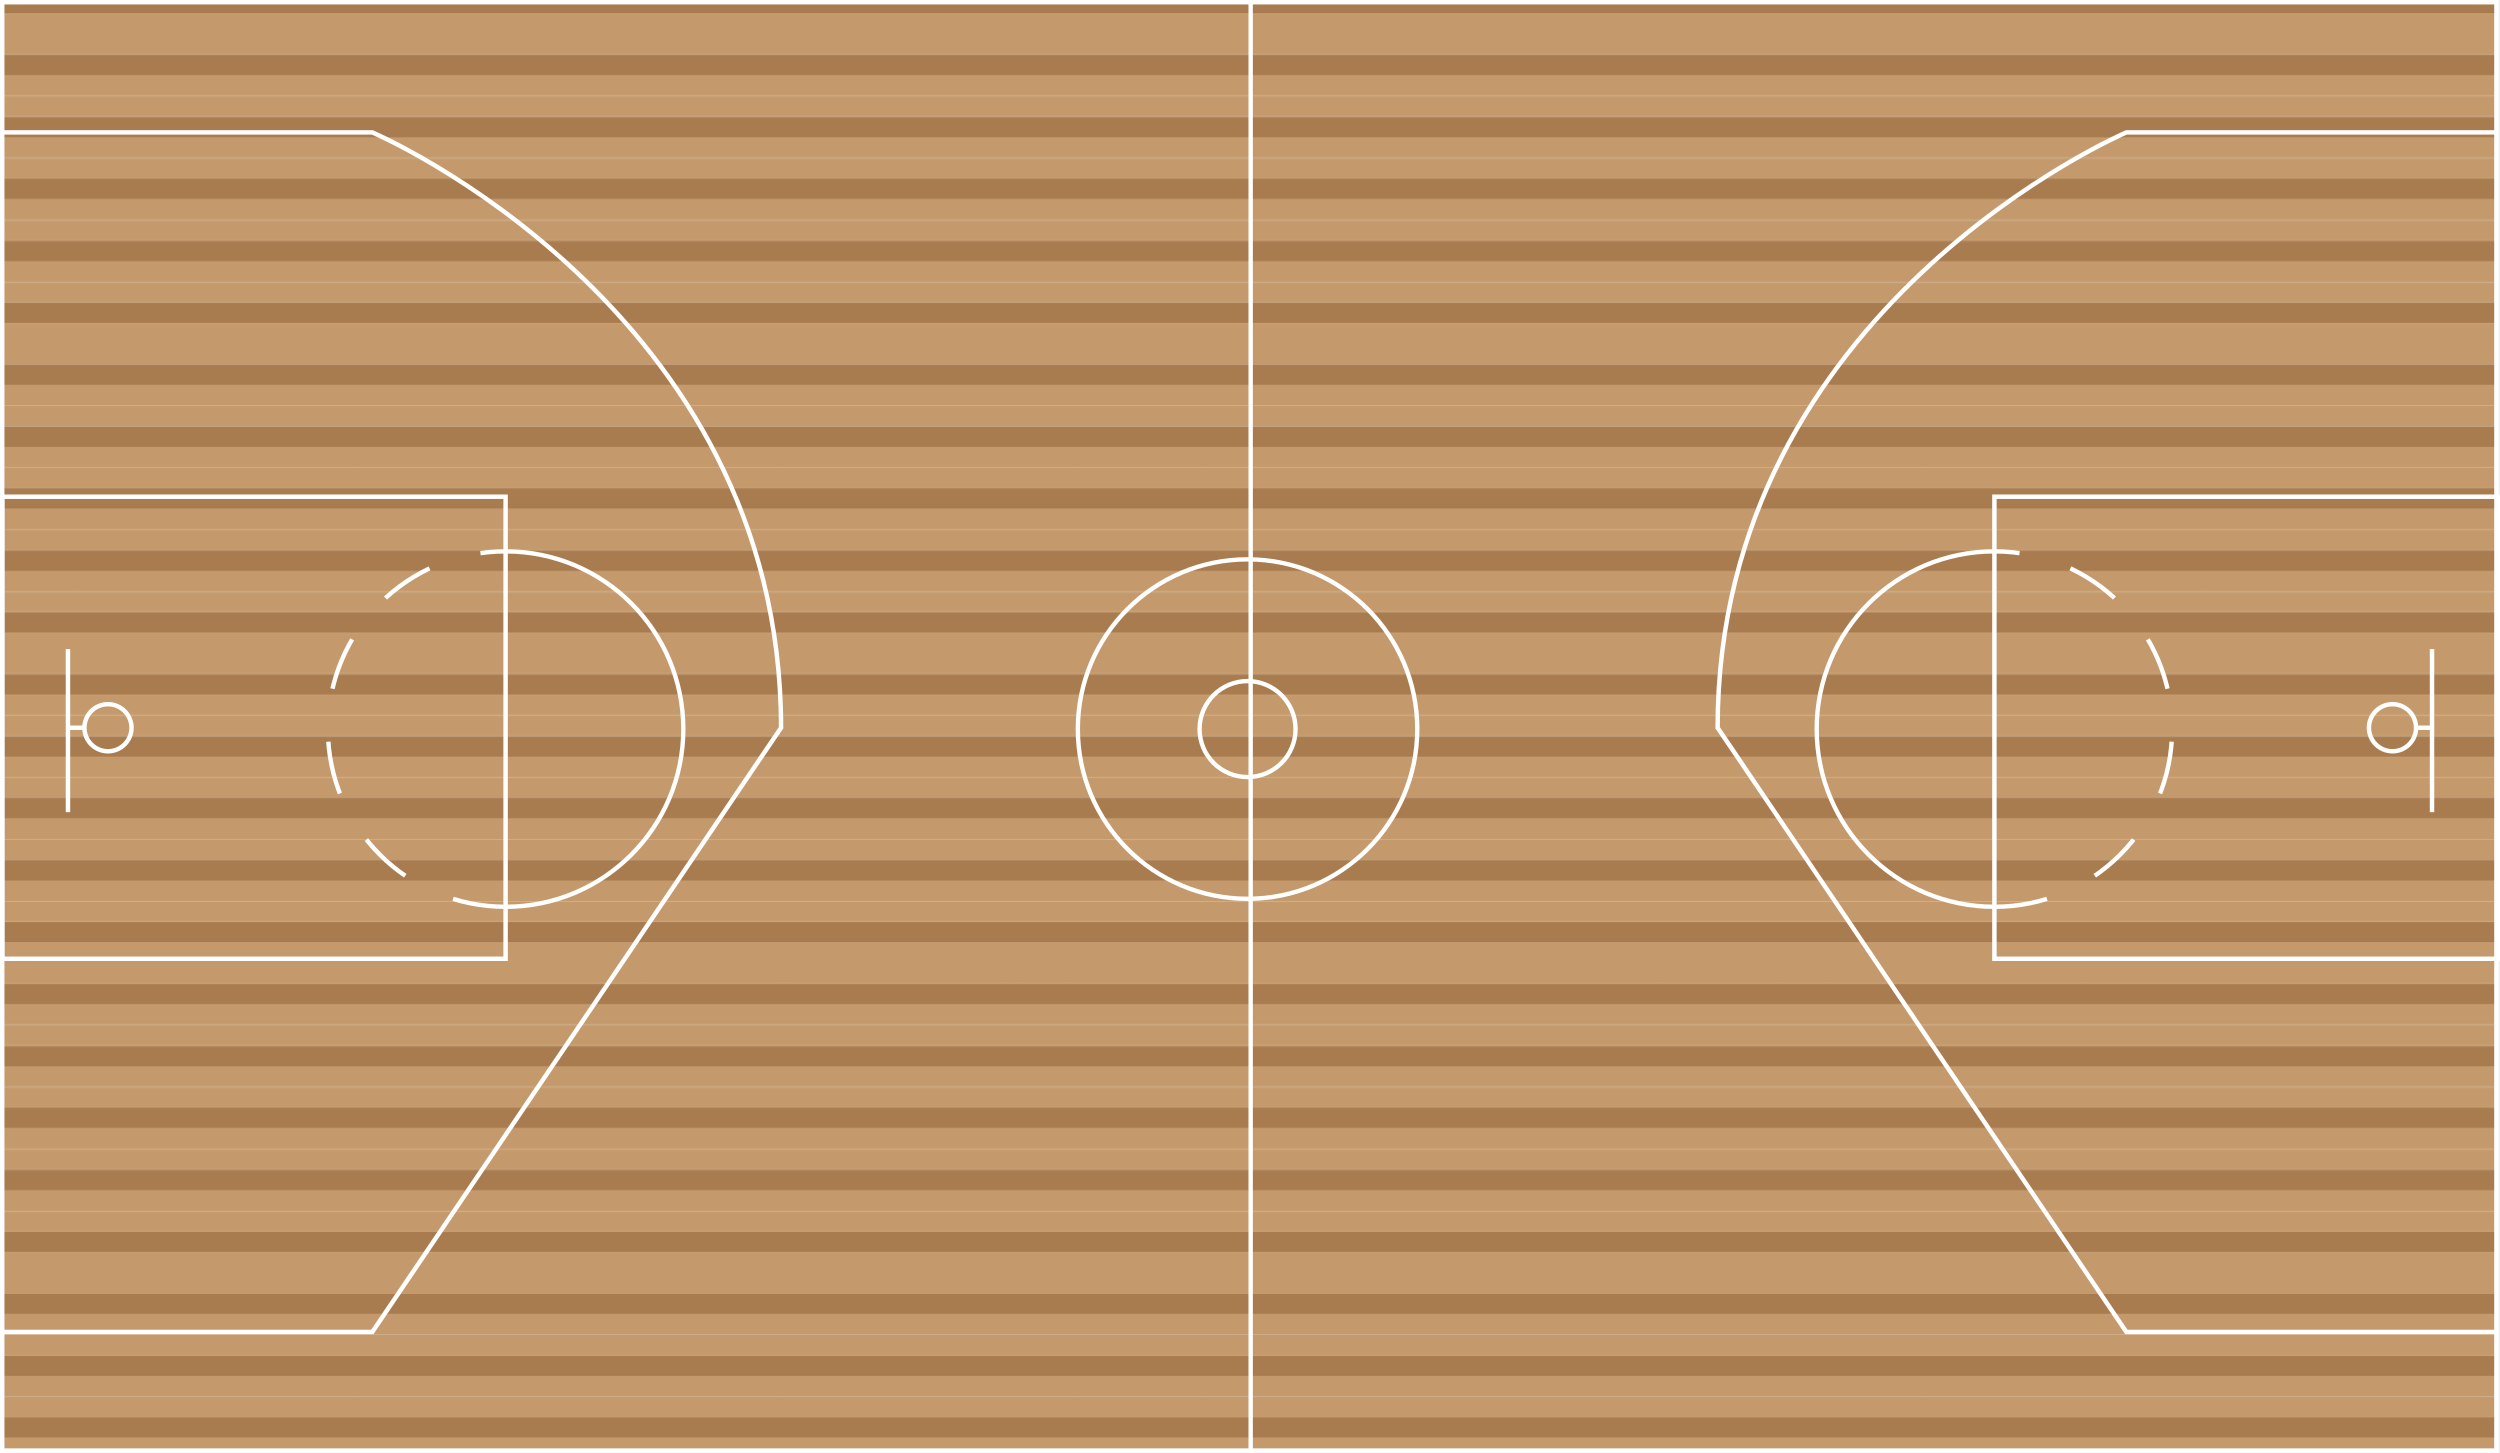
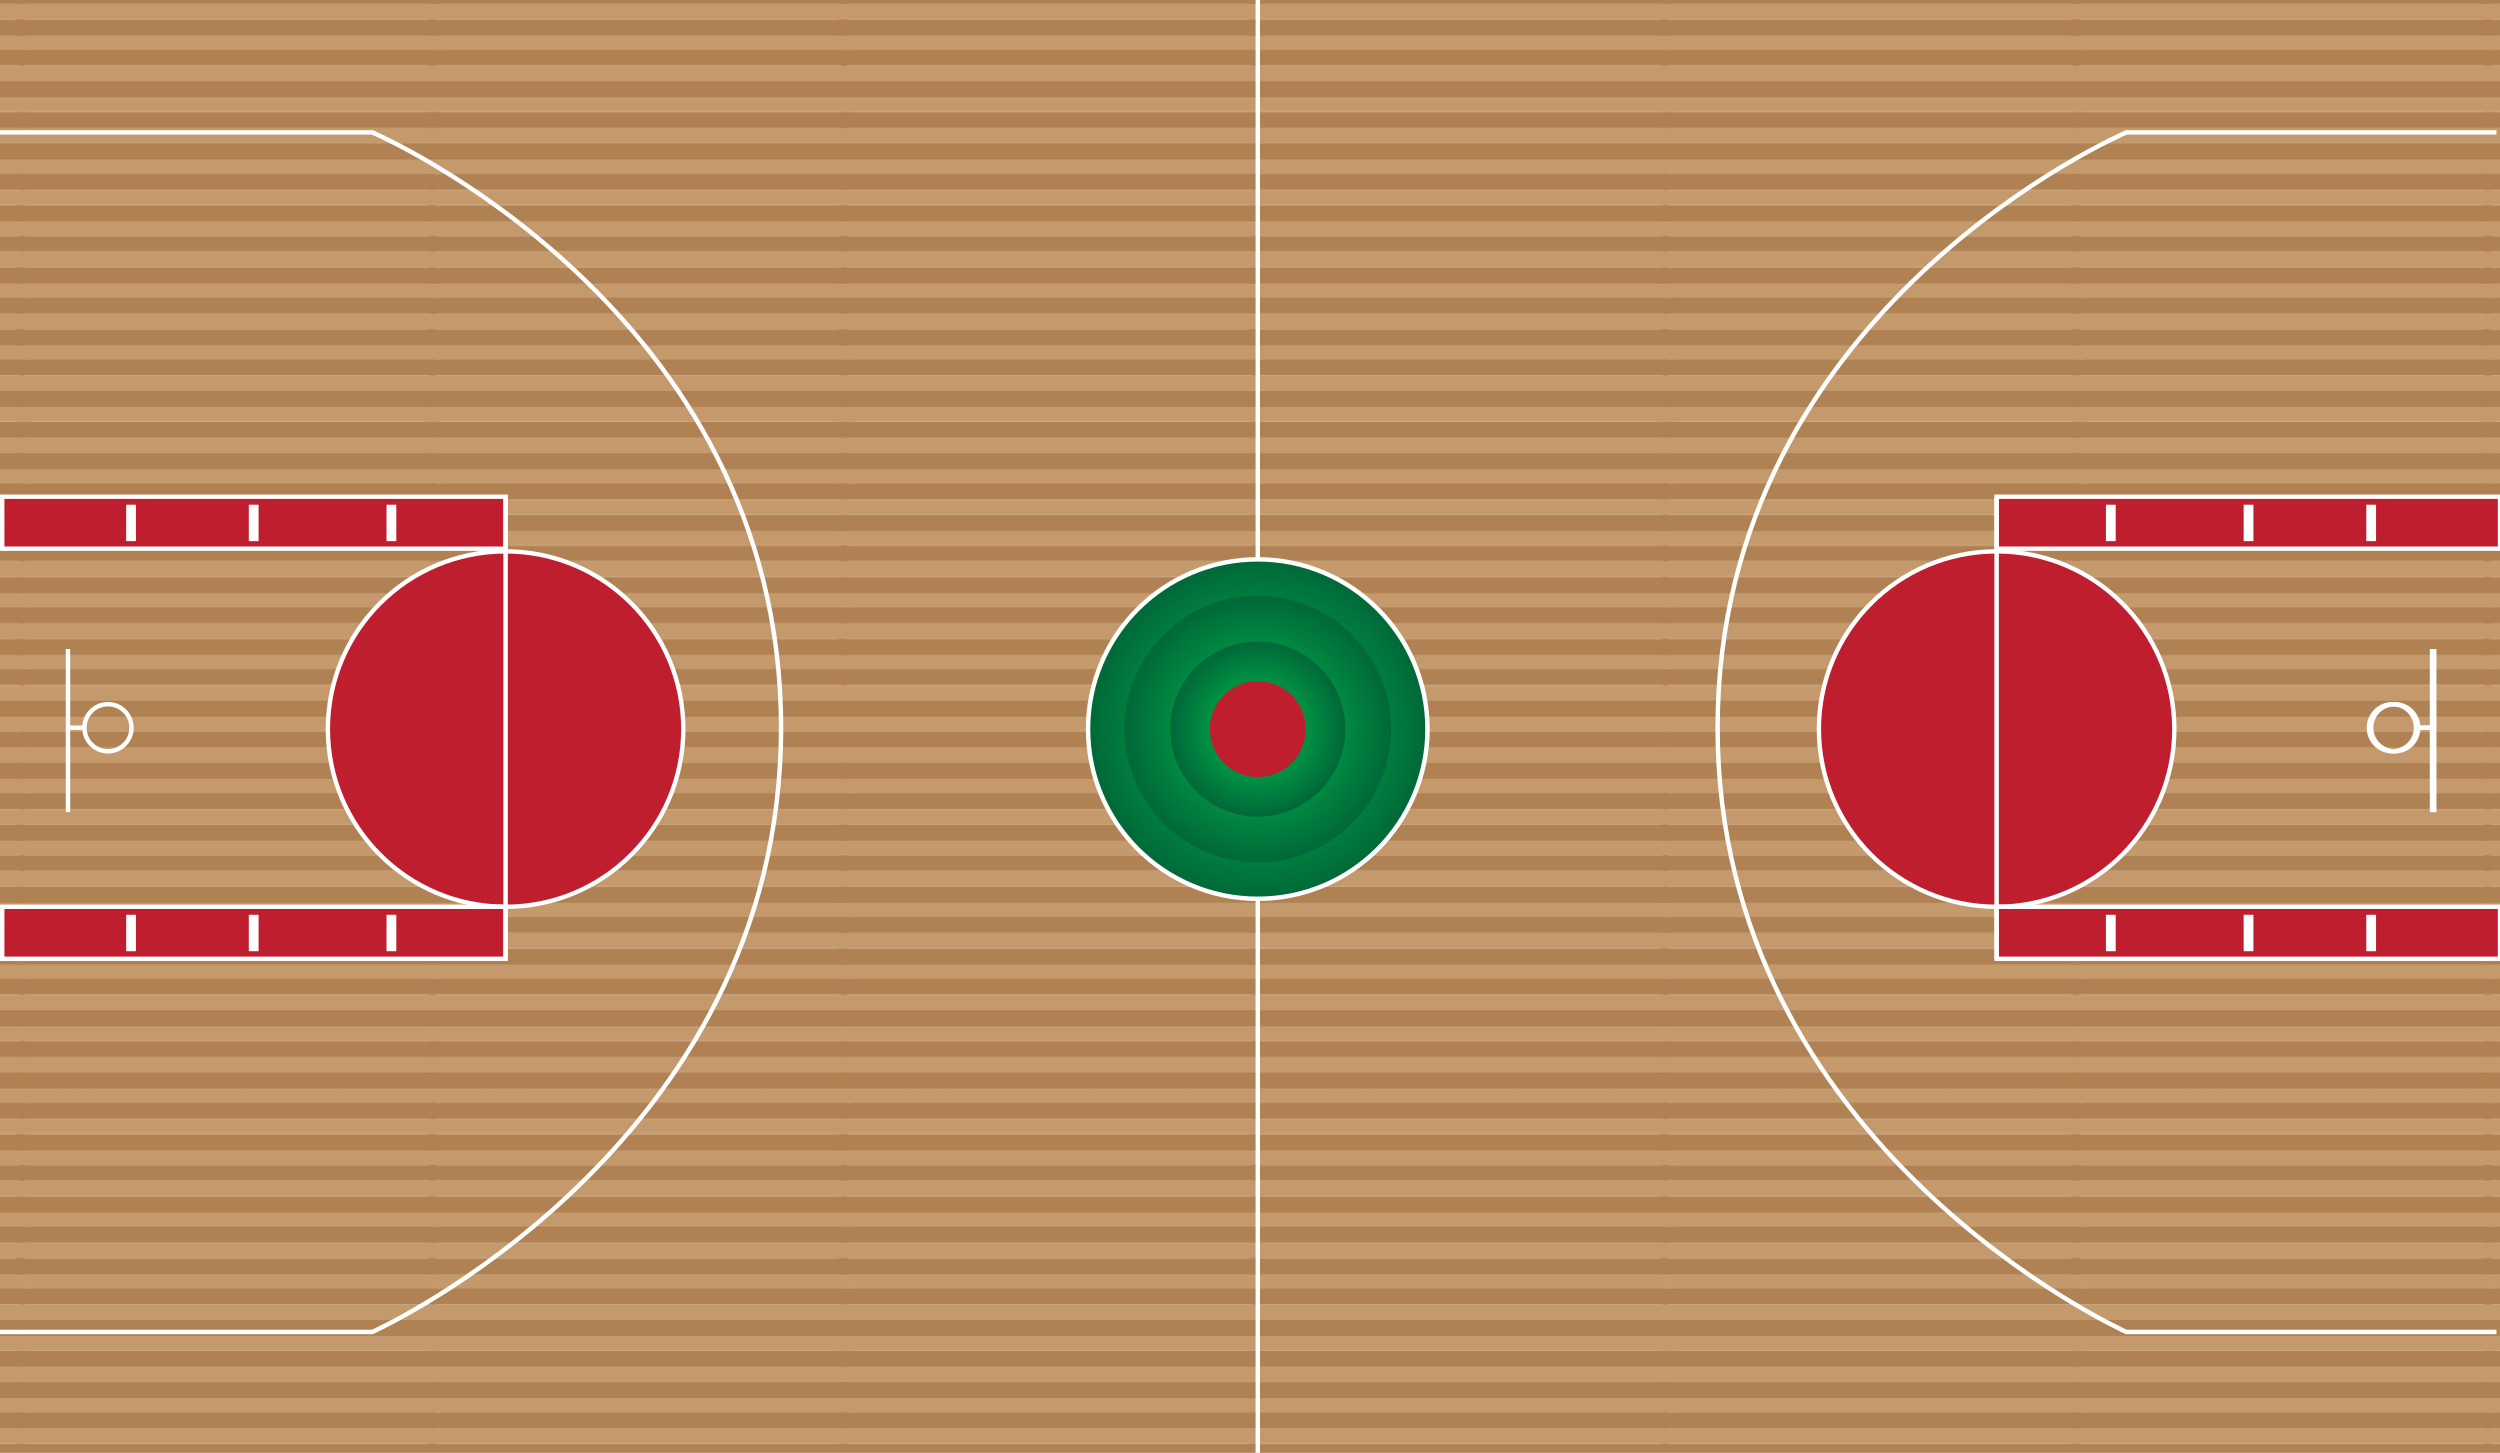
- <svg xmlns="http://www.w3.org/2000/svg" viewBox="0 0 562.7 327" enable-background="new 0 0 562.7 327">
-   <style type="text/css">.st0{fill:none;} .st1{fill:#C49A6C;} .st2{fill:#A97C50;} .st3{fill:url(#New_Pattern);stroke:#FFFFFF;stroke-miterlimit:10;} .st4{fill:none;stroke:#FFFFFF;stroke-miterlimit:10;} .st5{fill:none;stroke:#FFFFFF;stroke-width:0.985;stroke-miterlimit:10;} .st6{fill:none;stroke:#FFFFFF;stroke-width:0.985;stroke-miterlimit:10;stroke-dasharray:12;}</style>
-   <pattern x="-86.9" y="-131.7" width="92.5" height="69.7" patternUnits="userSpaceOnUse" id="New_Pattern" viewBox="0 -69.7 92.5 69.7" overflow="visible">
-     <path class="st0" d="M0-69.7h92.5v69.7h-92.5z" />
-     <path class="st1" d="M92.5-9.3h-92.5v-4.6h92.5z" />
-     <path class="st2" d="M92.5-4.6h-92.5v-4.7h92.5z" />
-     <path class="st1" d="M92.5 0h-92.5v-4.7h92.5zM92.5-23.2h-92.5v-4.7h92.5z" />
-     <path class="st2" d="M92.5-18.5h-92.5v-4.7h92.5z" />
-     <path class="st1" d="M92.5-13.9h-92.5v-4.7h92.5zM92.5-37.2h-92.5v-4.6h92.5z" />
-     <path class="st2" d="M92.5-32.5h-92.5v-4.7h92.5z" />
-     <path class="st1" d="M92.5-27.9h-92.5v-4.7h92.5zM92.5-51.1h-92.5v-4.7h92.5z" />
-     <path class="st2" d="M92.5-46.4h-92.5v-4.7h92.5z" />
-     <path class="st1" d="M92.5-41.8h-92.5v-4.7h92.5zM92.5-65.1h-92.5v-4.6h92.5z" />
-     <path class="st2" d="M92.5-60.4h-92.5v-4.7h92.5z" />
-     <path class="st1" d="M92.5-55.8h-92.5v-4.7h92.5z" />
+ <svg xmlns="http://www.w3.org/2000/svg" version="1.1" id="Layer_1" x="0px" y="0px" viewBox="0 0 562.7 327" enable-background="new 0 0 562.7 327" xml:space="preserve">
+   <pattern x="-86.9" y="-131.7" width="92.5" height="69.7" patternUnits="userSpaceOnUse" id="New_Pattern" viewBox="92.5 -70 92.5 69.7" overflow="visible">
+     <g>
+       <polygon fill="none" points="92.5,-70 185,-70 185,-0.3 92.5,-0.3   " />
+       <g>
+         <polygon fill="#C49A6C" points="277.5,-3.6 183.6,-3.6 183.6,-7.1 277.5,-7.1    " />
+         <polygon fill="#B08153" points="277.5,-7.1 183.6,-7.1 183.6,-10.7 277.5,-10.7    " />
+         <polygon fill="#B08153" points="277.5,0 183,0 183,-3.6 277.5,-3.6    " />
+       </g>
+       <g>
+         <polygon fill="#C49A6C" points="185.9,-10.6 92.5,-10.6 92.5,-14.2 185.9,-14.2    " />
+         <polygon fill="#C49A6C" points="185,-3.6 91.1,-3.6 91.1,-7.1 185,-7.1    " />
+         <polygon fill="#B08153" points="185,-7.1 91.1,-7.1 91.1,-10.7 185,-10.7    " />
+         <polygon fill="#B08153" points="185,0 90.5,0 90.5,-3.6 185,-3.6    " />
+       </g>
+       <g>
+         <polygon fill="#C49A6C" points="93.4,-10.6 0,-10.6 0,-14.2 93.4,-14.2    " />
+       </g>
+       <g>
+         <polygon fill="#C49A6C" points="277.5,-17.5 183.6,-17.5 183.6,-21.1 277.5,-21.1    " />
+         <polygon fill="#B08153" points="277.5,-21.1 183.6,-21.1 183.6,-24.6 277.5,-24.6    " />
+         <polygon fill="#B08153" points="277.5,-13.9 183,-13.9 183,-17.5 277.5,-17.5    " />
+       </g>
+       <g>
+         <polygon fill="#C49A6C" points="185.9,-24.6 92.5,-24.6 92.5,-28.2 185.9,-28.2    " />
+         <polygon fill="#C49A6C" points="185,-17.5 91.1,-17.5 91.1,-21.1 185,-21.1    " />
+         <polygon fill="#B08153" points="185,-21.1 91.1,-21.1 91.1,-24.6 185,-24.6    " />
+         <polygon fill="#B08153" points="185,-13.9 90.5,-13.9 90.5,-17.5 185,-17.5    " />
+       </g>
+       <g>
+         <polygon fill="#C49A6C" points="93.4,-24.6 0,-24.6 0,-28.2 93.4,-28.2    " />
+       </g>
+       <g>
+         <polygon fill="#C49A6C" points="277.5,-31.5 183.6,-31.5 183.6,-35 277.5,-35    " />
+         <polygon fill="#B08153" points="277.5,-35 183.6,-35 183.6,-38.6 277.5,-38.6    " />
+         <polygon fill="#B08153" points="277.5,-27.9 183,-27.9 183,-31.5 277.5,-31.5    " />
+       </g>
+       <g>
+         <polygon fill="#C49A6C" points="185.9,-38.5 92.5,-38.5 92.5,-42.1 185.9,-42.1    " />
+         <polygon fill="#C49A6C" points="185,-31.5 91.1,-31.5 91.1,-35 185,-35    " />
+         <polygon fill="#B08153" points="185,-35 91.1,-35 91.1,-38.6 185,-38.6    " />
+         <polygon fill="#B08153" points="185,-27.9 90.5,-27.9 90.5,-31.5 185,-31.5    " />
+       </g>
+       <g>
+         <polygon fill="#C49A6C" points="93.4,-38.5 0,-38.5 0,-42.1 93.4,-42.1    " />
+       </g>
+       <g>
+         <polygon fill="#C49A6C" points="277.5,-45.4 183.6,-45.4 183.6,-49 277.5,-49    " />
+         <polygon fill="#B08153" points="277.5,-48.9 183.6,-48.9 183.6,-52.5 277.5,-52.5    " />
+         <polygon fill="#B08153" points="277.5,-41.8 183,-41.8 183,-45.4 277.5,-45.4    " />
+       </g>
+       <g>
+         <polygon fill="#C49A6C" points="185.9,-52.5 92.5,-52.5 92.5,-56.1 185.9,-56.1    " />
+         <polygon fill="#C49A6C" points="185,-45.4 91.1,-45.4 91.1,-49 185,-49    " />
+         <polygon fill="#B08153" points="185,-48.9 91.1,-48.9 91.1,-52.5 185,-52.5    " />
+         <polygon fill="#B08153" points="185,-41.8 90.5,-41.8 90.5,-45.4 185,-45.4    " />
+       </g>
+       <g>
+         <polygon fill="#C49A6C" points="93.4,-52.5 0,-52.5 0,-56.1 93.4,-56.1    " />
+       </g>
+       <g>
+         <polygon fill="#C49A6C" points="277.5,-59.4 183.6,-59.4 183.6,-62.9 277.5,-62.9    " />
+         <polygon fill="#B08153" points="277.5,-62.9 183.6,-62.9 183.6,-66.5 277.5,-66.5    " />
+         <polygon fill="#B08153" points="277.5,-55.8 183,-55.8 183,-59.4 277.5,-59.4    " />
+       </g>
+       <g>
+         <polygon fill="#C49A6C" points="185.9,-66.4 92.5,-66.4 92.5,-70 185.9,-70    " />
+         <polygon fill="#C49A6C" points="185,-59.4 91.1,-59.4 91.1,-62.9 185,-62.9    " />
+         <polygon fill="#B08153" points="185,-62.9 91.1,-62.9 91.1,-66.5 185,-66.5    " />
+         <polygon fill="#B08153" points="185,-55.8 90.5,-55.8 90.5,-59.4 185,-59.4    " />
+       </g>
+       <g>
+         <polygon fill="#C49A6C" points="93.4,-66.4 0,-66.4 0,-70 93.4,-70    " />
+       </g>
+       <g>
+         <polygon fill="#B08153" points="277.5,-69.7 183,-69.7 183,-73.3 277.5,-73.3    " />
+       </g>
+       <g>
+         <polygon fill="#B08153" points="185,-69.7 90.5,-69.7 90.5,-73.3 185,-73.3    " />
+       </g>
+     </g>
  </pattern>
-   <path class="st3" d="M.5.5h561.4v326h-561.4z" />
-   <path class="st4" d="M.5 29.8h83.3s92 39.3 92 134l-92 136h-83.3M561.9 29.8h-83.3s-92 39.3-92 134l92 136h83.3" />
-   <path class="st4" d="M.5 111.8h113.3v104h-113.3zM15.3 146.1v36.7M19.1 163.8h-3.8" />
-   <circle class="st4" cx="24.3" cy="163.8" r="5.3" />
-   <path class="st5" d="M113.8 124.1c22.1 0 40 17.9 40 40s-17.9 40-40 40" />
-   <path class="st6" d="M113.8 204.1c-22.1 0-40-17.9-40-40s17.9-40 40-40" />
-   <path class="st4" d="M448.9 111.8h113.3v104h-113.3zM547.4 146.1v36.7M543.7 163.8h3.7" />
-   <circle class="st4" cx="538.5" cy="163.8" r="5.3" />
-   <path class="st5" d="M448.9 124.1c-22.1 0-40 17.9-40 40s17.9 40 40 40" />
-   <path class="st6" d="M448.9 204.1c22.1 0 40-17.9 40-40s-17.9-40-40-40" />
-   <path class="st5" d="M281.5 326.5v-326" />
-   <circle class="st5" cx="280.8" cy="164.1" r="10.8" />
-   <circle class="st5" cx="280.8" cy="164.1" r="38.2" />
+   <rect x="0" y="0" fill="url(#New_Pattern)" width="562.7" height="327" />
+   <line fill="none" stroke="#FFFFFF" stroke-width="0.986" stroke-miterlimit="10" x1="283.1" y1="327" x2="283.1" y2="0" />
+   <radialGradient id="SVGID_1_" cx="283.122" cy="164.125" r="38.25" gradientUnits="userSpaceOnUse">
+     <stop offset="0" style="stop-color:#39B54A" />
+     <stop offset="0.532" style="stop-color:#009444" />
+     <stop offset="1" style="stop-color:#006838" />
+   </radialGradient>
+   <circle fill="url(#SVGID_1_)" stroke="#FFFFFF" stroke-miterlimit="10" cx="283.1" cy="164.1" r="38.2" />
+   <radialGradient id="SVGID_2_" cx="283.122" cy="164.125" r="30" gradientUnits="userSpaceOnUse">
+     <stop offset="0" style="stop-color:#39B54A" />
+     <stop offset="0.532" style="stop-color:#009444" />
+     <stop offset="1" style="stop-color:#006838" />
+   </radialGradient>
+   <circle fill="url(#SVGID_2_)" cx="283.1" cy="164.1" r="30" />
+   <radialGradient id="SVGID_3_" cx="283.122" cy="164.125" r="19.667" gradientUnits="userSpaceOnUse">
+     <stop offset="0" style="stop-color:#39B54A" />
+     <stop offset="0.532" style="stop-color:#009444" />
+     <stop offset="1" style="stop-color:#006838" />
+   </radialGradient>
+   <circle fill="url(#SVGID_3_)" cx="283.1" cy="164.1" r="19.7" />
+   <path fill="none" stroke="#FFFFFF" stroke-miterlimit="10" d="M0,29.8h83.8c0,0,92,39.3,92,134s-92,136-92,136H0" />
+   <path fill="none" stroke="#FFFFFF" stroke-miterlimit="10" d="M561.9,29.8h-83.3c0,0-92,39.3-92,134s92,136,92,136h83.3" />
+   <line fill="none" stroke="#FFFFFF" stroke-miterlimit="10" x1="15.3" y1="146.1" x2="15.3" y2="182.8" />
+   <line fill="none" stroke="#FFFFFF" stroke-miterlimit="10" x1="19.1" y1="163.8" x2="15.3" y2="163.8" />
+   <circle fill="none" stroke="#FFFFFF" stroke-miterlimit="10" cx="24.3" cy="163.8" r="5.3" />
+   <circle fill="#BE1E2D" stroke="#FFFFFF" stroke-width="0.985" stroke-miterlimit="10" cx="113.8" cy="164.1" r="40" />
+   <line fill="none" stroke="#FFFFFF" stroke-miterlimit="10" x1="547.4" y1="146.1" x2="547.4" y2="182.8" />
+   <line fill="none" stroke="#FFFFFF" stroke-miterlimit="10" x1="543.7" y1="163.8" x2="547.4" y2="163.8" />
+   <circle fill="none" stroke="#FFFFFF" stroke-miterlimit="10" cx="538.5" cy="163.8" r="5.3" />
+   <circle fill="#BE1E2D" cx="283.1" cy="164.1" r="10.8" />
+   <rect x="0.5" y="204.1" fill="#BE1E2D" stroke="#FFFFFF" stroke-width="0.985" stroke-miterlimit="10" width="113.3" height="11.7" />
+   <rect x="0.5" y="111.8" fill="#BE1E2D" stroke="#FFFFFF" stroke-width="0.985" stroke-miterlimit="10" width="113.3" height="11.7" />
+   <line fill="none" stroke="#FFFFFF" stroke-miterlimit="10" x1="113.8" y1="111.8" x2="113.8" y2="215.8" />
+   <rect x="28.4" y="113.6" fill="#FFFFFF" width="2.2" height="8.2" />
+   <rect x="56" y="113.6" fill="#FFFFFF" width="2.2" height="8.2" />
+   <rect x="87" y="113.6" fill="#FFFFFF" width="2.2" height="8.2" />
+   <rect x="28.4" y="205.9" fill="#FFFFFF" width="2.2" height="8.2" />
+   <rect x="56" y="205.9" fill="#FFFFFF" width="2.2" height="8.2" />
+   <rect x="87" y="205.9" fill="#FFFFFF" width="2.2" height="8.2" />
+   <line fill="none" stroke="#FFFFFF" stroke-miterlimit="10" x1="547.9" y1="146.1" x2="547.9" y2="182.8" />
+   <line fill="none" stroke="#FFFFFF" stroke-miterlimit="10" x1="544.2" y1="163.8" x2="547.9" y2="163.8" />
+   <circle fill="none" stroke="#FFFFFF" stroke-miterlimit="10" cx="539" cy="163.8" r="5.3" />
+   <circle fill="#BE1E2D" stroke="#FFFFFF" stroke-width="0.985" stroke-miterlimit="10" cx="449.4" cy="164.1" r="40" />
+   <rect x="449.4" y="204.1" fill="#BE1E2D" stroke="#FFFFFF" stroke-width="0.985" stroke-miterlimit="10" width="113.3" height="11.7" />
+   <rect x="449.4" y="111.8" fill="#BE1E2D" stroke="#FFFFFF" stroke-width="0.985" stroke-miterlimit="10" width="113.3" height="11.7" />
+   <line fill="none" stroke="#FFFFFF" stroke-miterlimit="10" x1="449.4" y1="111.8" x2="449.4" y2="215.8" />
+   <rect x="532.6" y="113.6" fill="#FFFFFF" width="2.2" height="8.2" />
+   <rect x="505" y="113.6" fill="#FFFFFF" width="2.2" height="8.2" />
+   <rect x="474" y="113.6" fill="#FFFFFF" width="2.2" height="8.2" />
+   <rect x="532.6" y="205.9" fill="#FFFFFF" width="2.2" height="8.2" />
+   <rect x="505" y="205.9" fill="#FFFFFF" width="2.2" height="8.2" />
+   <rect x="474" y="205.9" fill="#FFFFFF" width="2.2" height="8.2" />
+   <g>
+ </g>
+   <g>
+ </g>
+   <g>
+ </g>
+   <g>
+ </g>
+   <g>
+ </g>
+   <g>
+ </g>
</svg>
